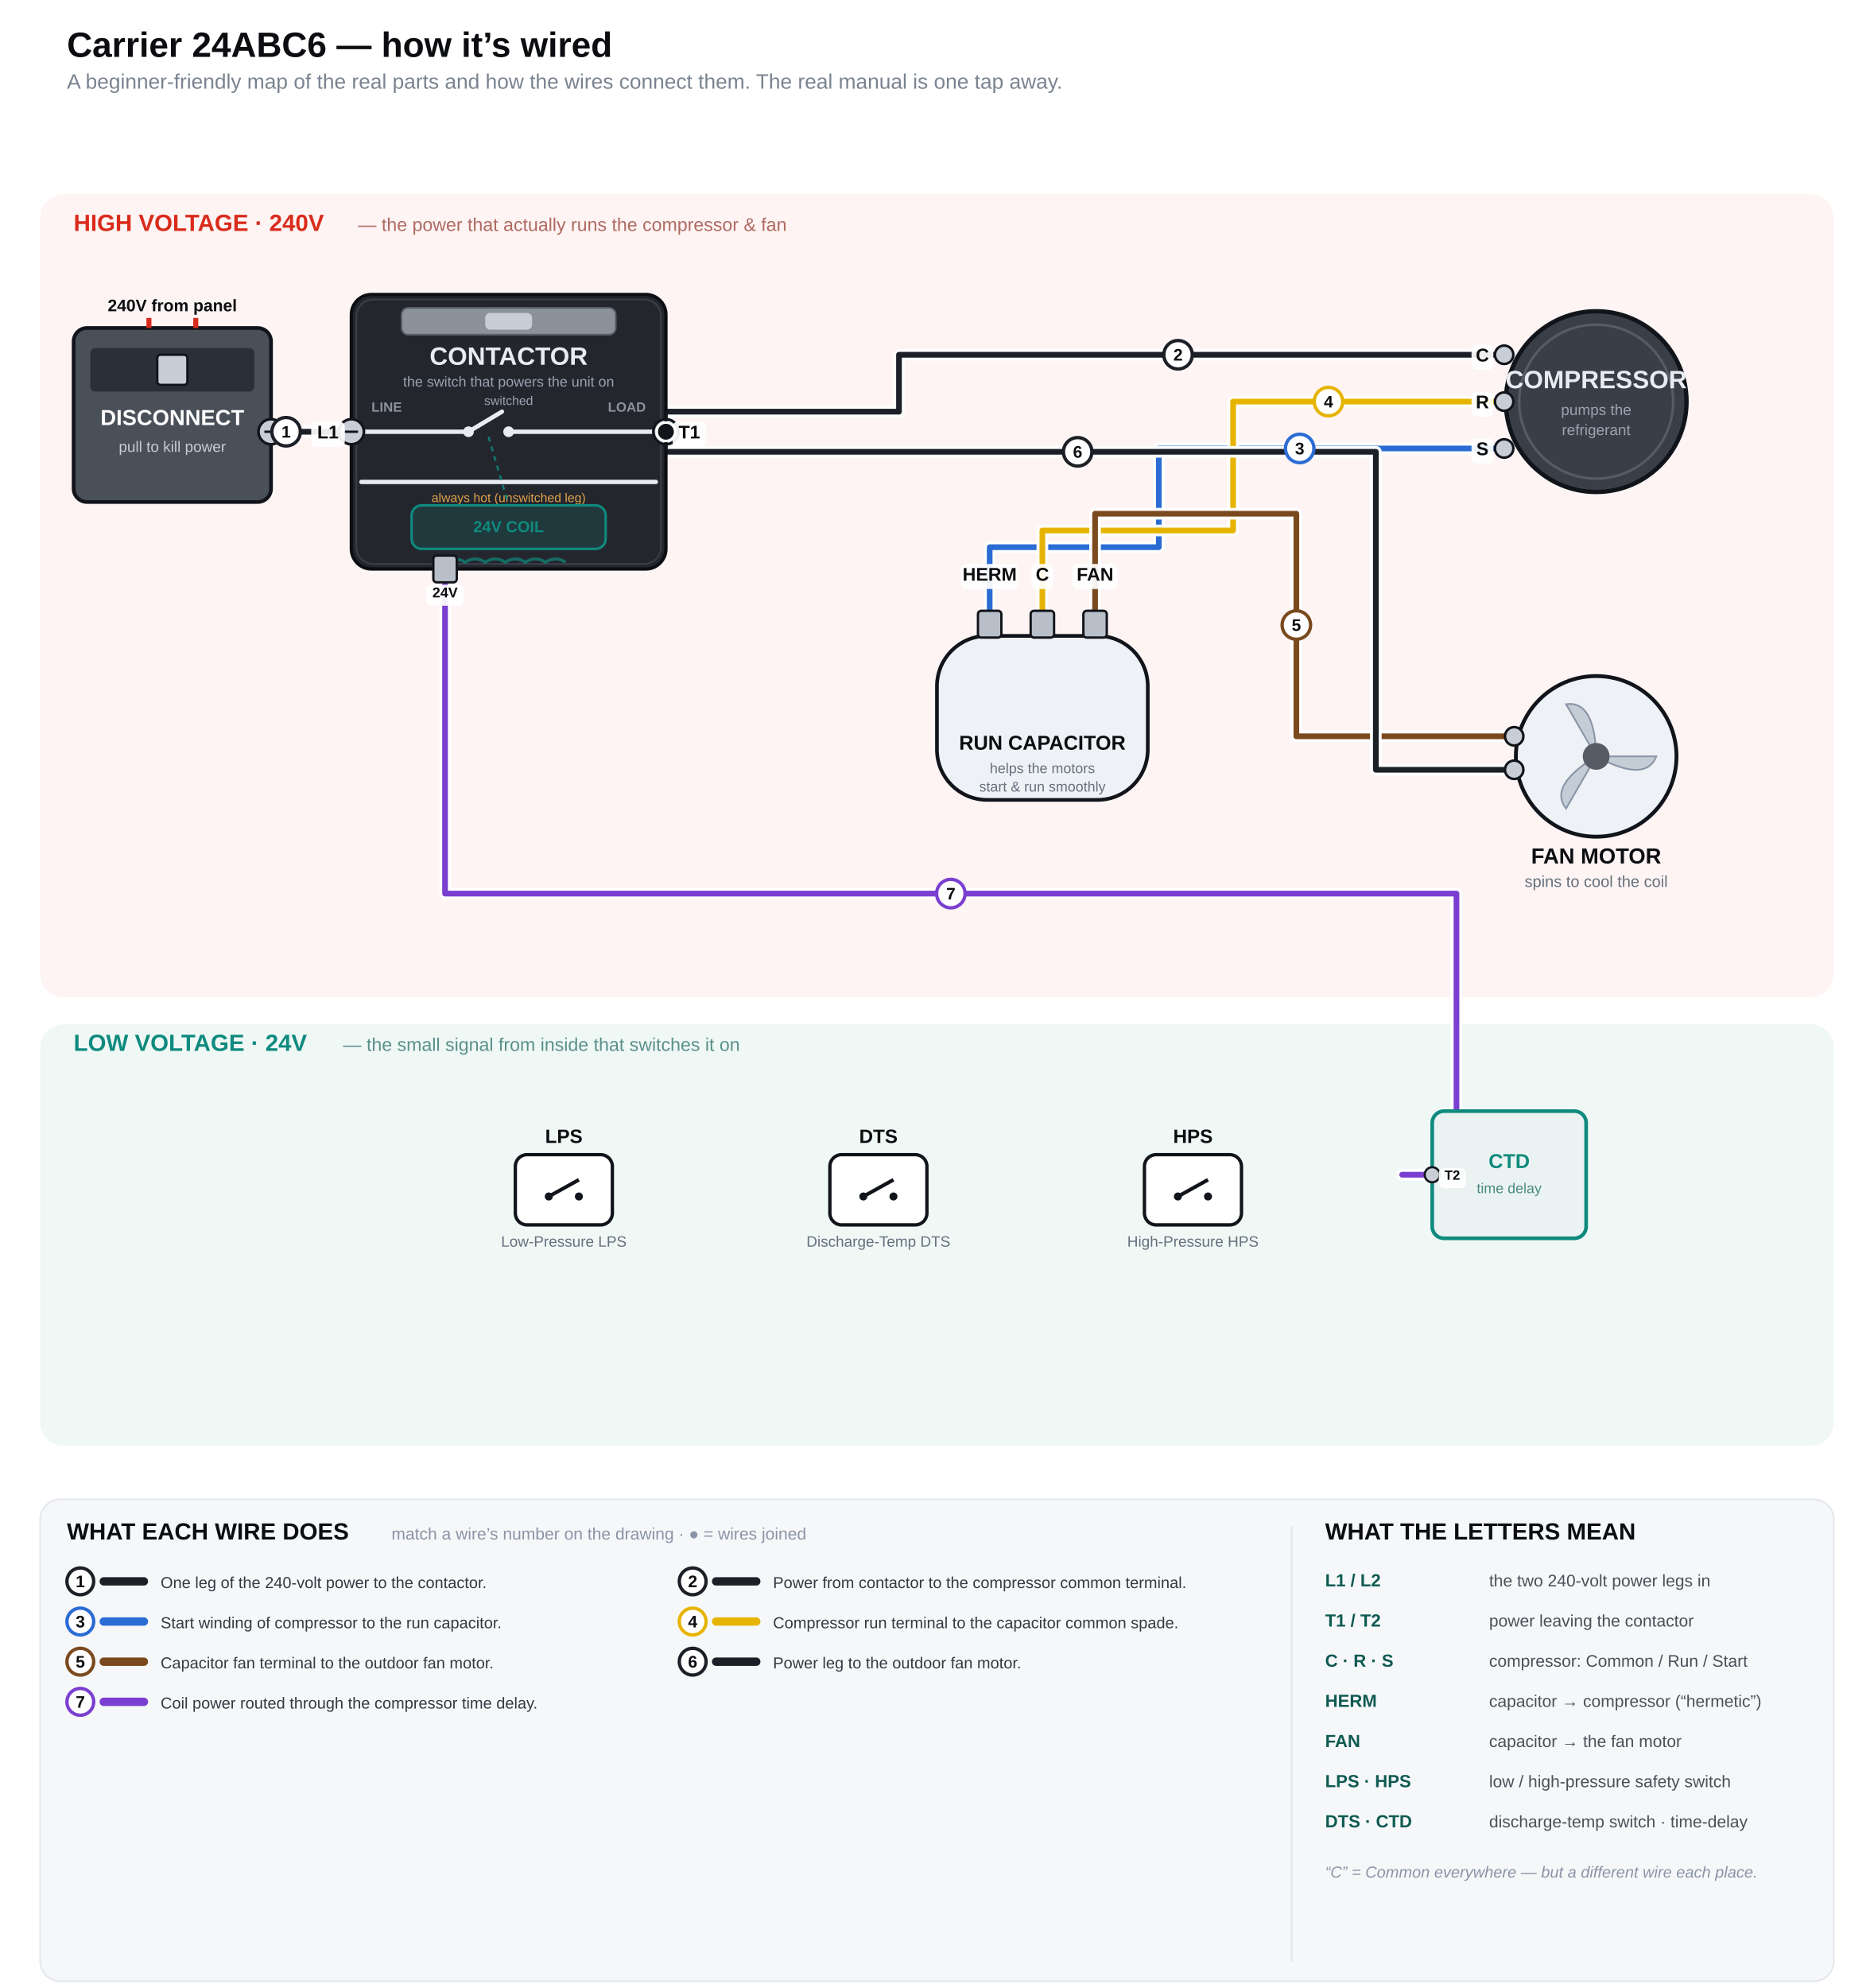
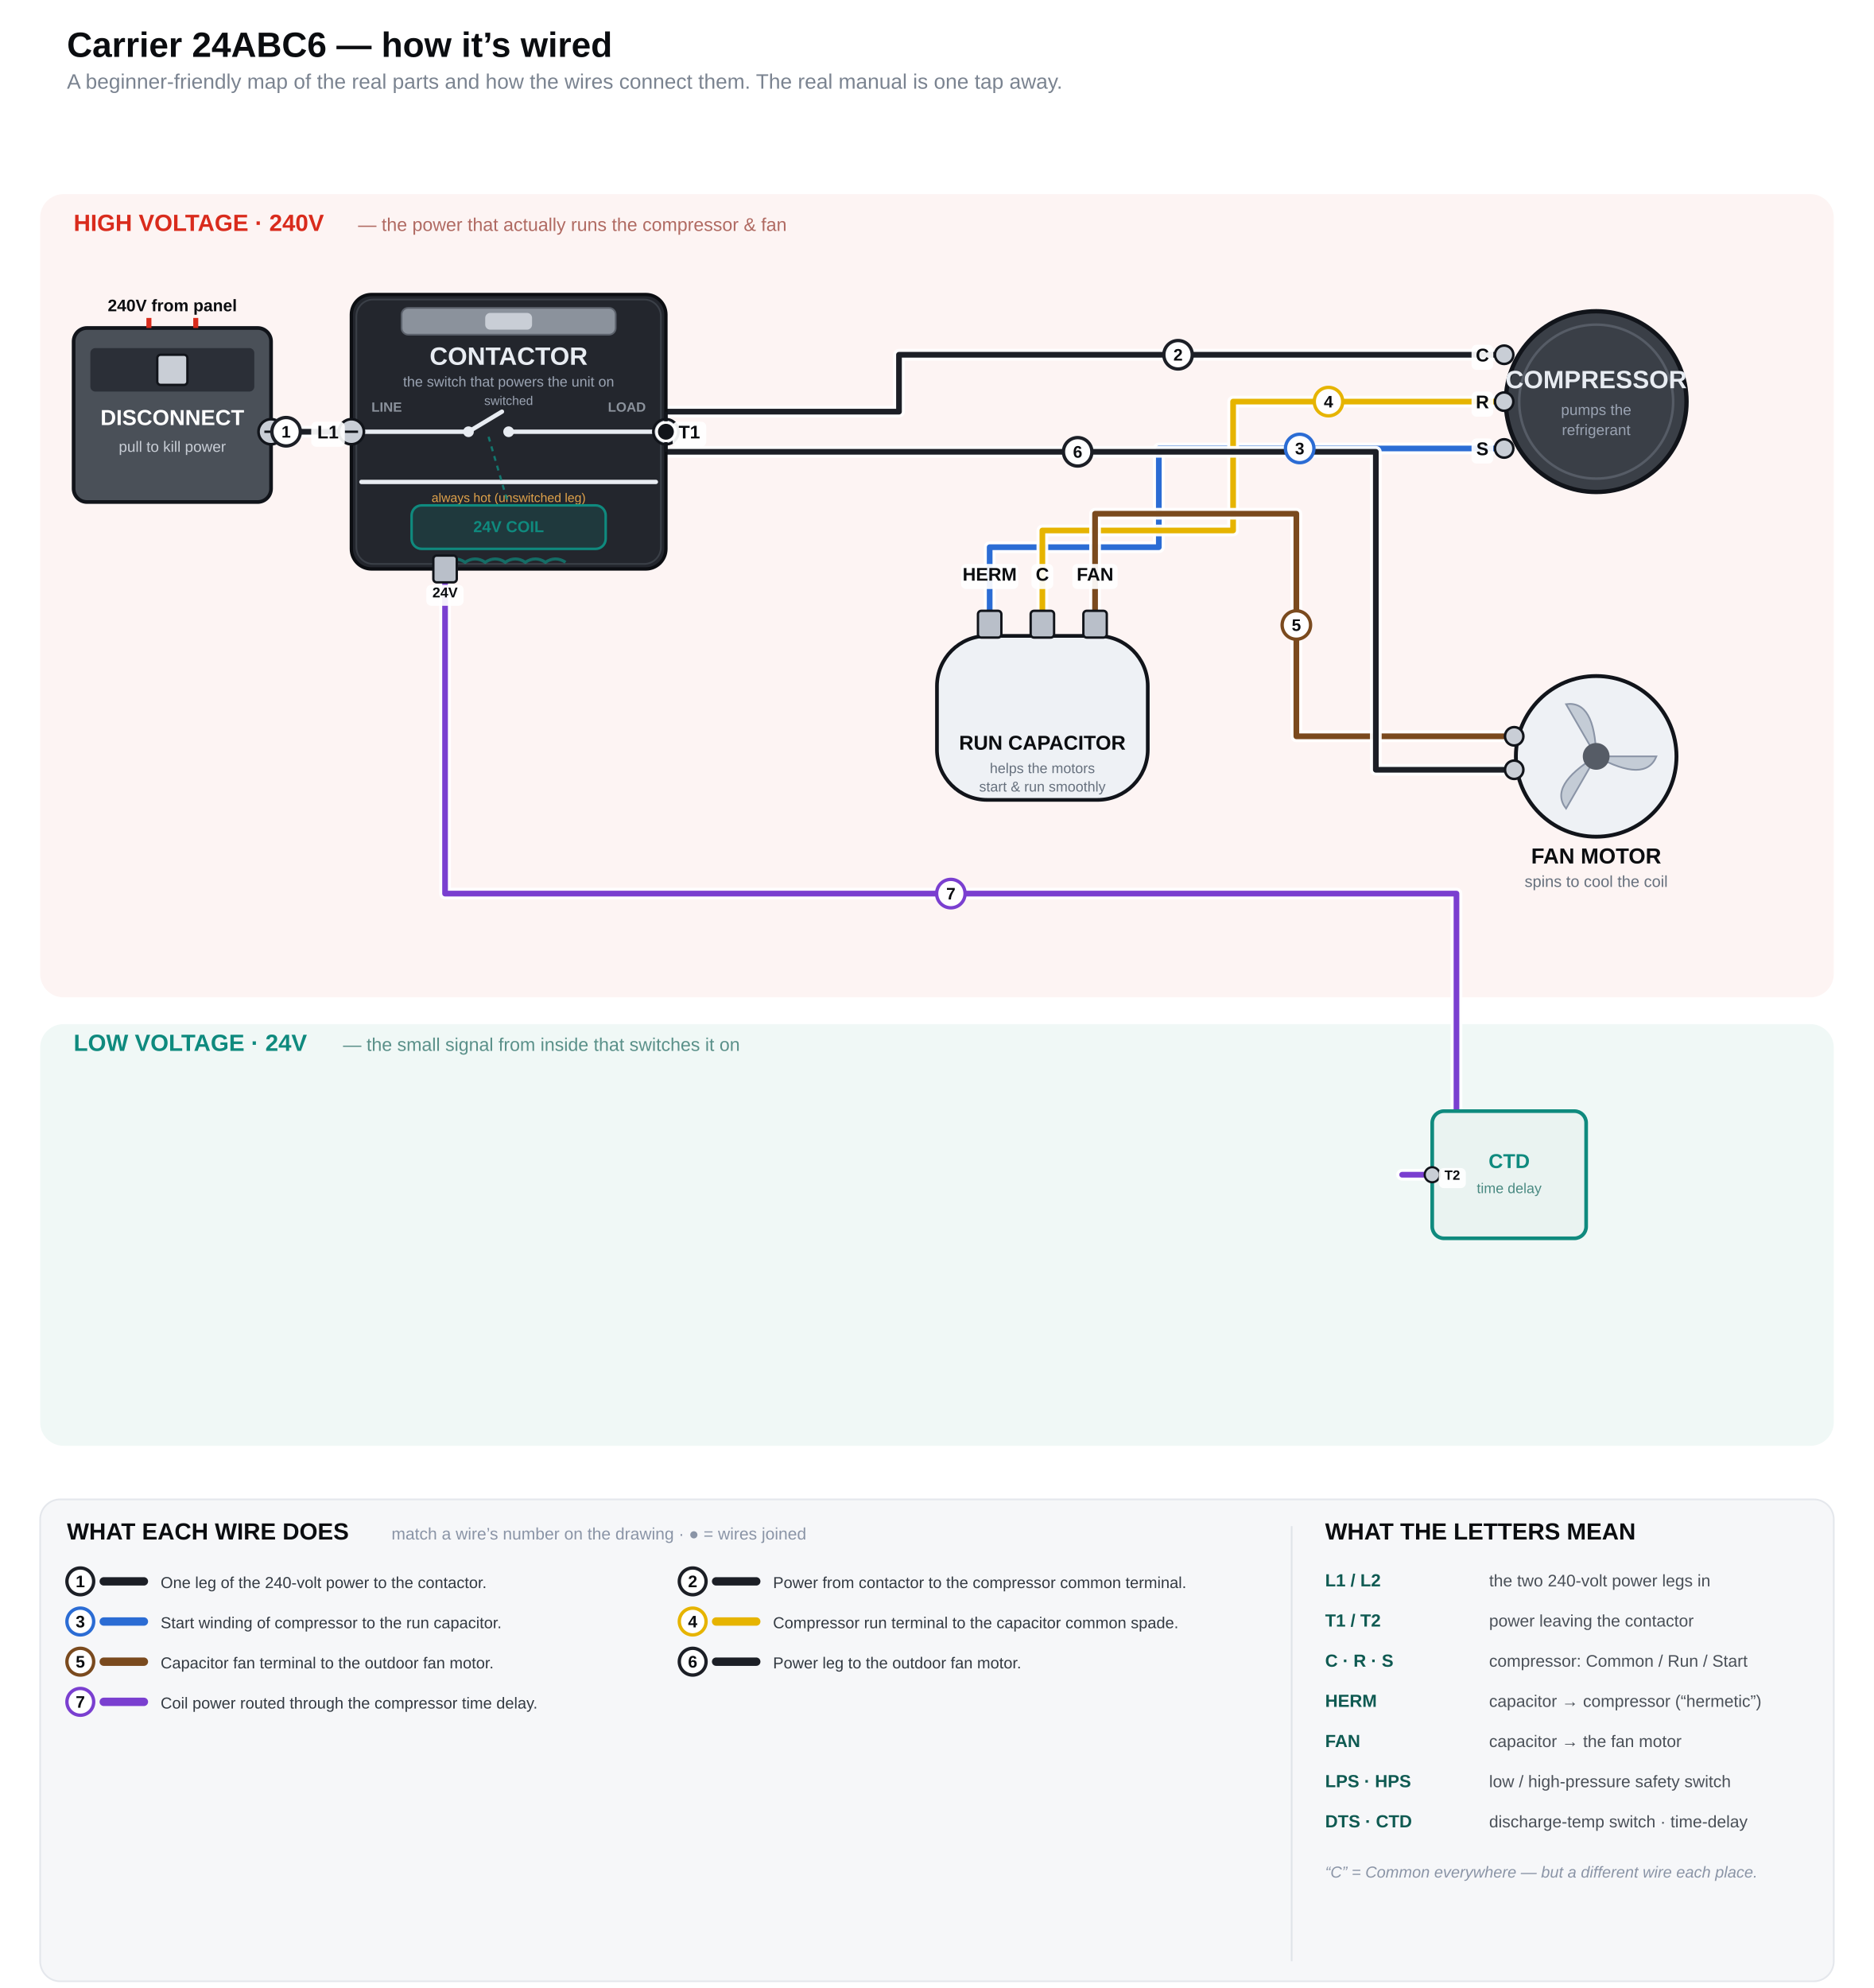
<svg xmlns="http://www.w3.org/2000/svg" width="1120" height="1188" viewBox="0 0 1120 1188" font-family="ui-sans-serif,system-ui,Arial,sans-serif">
  <rect x="0" y="0" width="1120" height="1188" fill="#ffffff" />
  <rect x="24" y="116" width="1072" height="480" rx="14" fill="#fdf4f3" />
  <rect x="24" y="612" width="1072" height="252" rx="14" fill="#f0f8f6" />
  <text x="40" y="34" font-size="21" font-weight="800" fill="#0b0d10">Carrier 24ABC6 — how it’s wired</text>
  <text x="40" y="53" font-size="12.5" fill="#7a8390">A beginner-friendly map of the real parts and how the wires connect them. The real manual is one tap away.</text>
  <text x="44" y="138" font-size="14" font-weight="800" fill="#d92b1c">HIGH VOLTAGE · 240V</text>
  <text x="214" y="138" font-size="11" fill="#b06a62">— the power that actually runs the compressor &amp; fan</text>
  <text x="44" y="628" font-size="14" font-weight="800" fill="#0f8a7e">LOW VOLTAGE · 24V</text>
  <text x="205" y="628" font-size="11" fill="#5a9089">— the small signal from inside that switches it on</text>
  <path d="M 162.0 258.0 L 180.0 258.0 L 150.0 258.0 L 150.0 258.0 L 192.0 258.0 L 210.0 258.0" fill="none" stroke="#ffffff" stroke-width="7" opacity="0.95" stroke-linejoin="round" stroke-linecap="round" />
  <path data-conn="PWR/L1|CONT/11" d="M 162.0 258.0 L 180.0 258.0 L 150.0 258.0 L 150.0 258.0 L 192.0 258.0 L 210.0 258.0" fill="none" stroke="#1c1f26" stroke-width="3.4" stroke-linejoin="round" stroke-linecap="round" />
  <path d="M 398.0 246.0 L 426.0 246.0 L 537.3 246.0 L 537.3 212.0 L 871.0 212.0 L 899.0 212.0" fill="none" stroke="#ffffff" stroke-width="7" opacity="0.95" stroke-linejoin="round" stroke-linecap="round" />
  <path data-conn="CONT/21|COMP/C" d="M 398.0 246.0 L 426.0 246.0 L 537.3 246.0 L 537.3 212.0 L 871.0 212.0 L 899.0 212.0" fill="none" stroke="#1c1f26" stroke-width="3.4" stroke-linejoin="round" stroke-linecap="round" />
  <path d="M 899.0 268.0 L 861.0 268.0 L 692.6 268.0 L 692.6 327.0 L 591.5 327.0 L 591.5 365.0" fill="none" stroke="#ffffff" stroke-width="7" opacity="0.95" stroke-linejoin="round" stroke-linecap="round" />
  <path data-conn="COMP/S|CAP/H" d="M 899.0 268.0 L 861.0 268.0 L 692.6 268.0 L 692.6 327.0 L 591.5 327.0 L 591.5 365.0" fill="none" stroke="#2b6cd4" stroke-width="3.4" stroke-linejoin="round" stroke-linecap="round" />
  <path d="M 899.0 240.0 L 851.0 240.0 L 737.0 240.0 L 737.0 317.0 L 623.0 317.0 L 623.0 365.0" fill="none" stroke="#ffffff" stroke-width="7" opacity="0.95" stroke-linejoin="round" stroke-linecap="round" />
  <path data-conn="COMP/R|CAP/C" d="M 899.0 240.0 L 851.0 240.0 L 737.0 240.0 L 737.0 317.0 L 623.0 317.0 L 623.0 365.0" fill="none" stroke="#e6b400" stroke-width="3.4" stroke-linejoin="round" stroke-linecap="round" />
  <path d="M 654.5 365.0 L 654.5 307.0 L 774.8 307.0 L 774.8 440.0 L 847.0 440.0 L 905.0 440.0" fill="none" stroke="#ffffff" stroke-width="7" opacity="0.95" stroke-linejoin="round" stroke-linecap="round" />
  <path data-conn="CAP/F|OFM/L2" d="M 654.5 365.0 L 654.5 307.0 L 774.8 307.0 L 774.8 440.0 L 847.0 440.0 L 905.0 440.0" fill="none" stroke="#7a4a1e" stroke-width="3.4" stroke-linejoin="round" stroke-linecap="round" />
  <path d="M 905.0 460.0 L 837.0 460.0 L 822.3 460.0 L 822.3 270.0 L 466.0 270.0 L 398.0 270.0" fill="none" stroke="#ffffff" stroke-width="7" opacity="0.95" stroke-linejoin="round" stroke-linecap="round" />
  <path data-conn="OFM/L1|CONT/21" d="M 905.0 460.0 L 837.0 460.0 L 822.3 460.0 L 822.3 270.0 L 466.0 270.0 L 398.0 270.0" fill="none" stroke="#1c1f26" stroke-width="3.4" stroke-linejoin="round" stroke-linecap="round" />
  <path d="M 266.0 340.0 L 266.0 534.0 L 870.5 534.0 L 870.5 702.0 L 838.0 702.0 L 856.0 702.0" fill="none" stroke="#ffffff" stroke-width="7" opacity="0.95" stroke-linejoin="round" stroke-linecap="round" />
  <path data-conn="CONT/A1|CTD/T2" d="M 266.0 340.0 L 266.0 534.0 L 870.5 534.0 L 870.5 702.0 L 838.0 702.0 L 856.0 702.0" fill="none" stroke="#7a3fd0" stroke-width="3.4" stroke-linejoin="round" stroke-linecap="round" />
  <g data-part="PWR">
    <rect x="44.0" y="196.0" width="118" height="104" rx="8" fill="#4a5058" stroke="#11141a" stroke-width="2.2" />
    <rect x="54.0" y="208.0" width="98" height="26" rx="3" fill="#2b2f37" />
    <rect x="94.0" y="212.0" width="18" height="18" rx="2" fill="#c9ced6" stroke="#11141a" stroke-width="1.4" />
    <text x="103.0" y="254.0" text-anchor="middle" font-size="13" font-weight="800" fill="#fff">DISCONNECT</text>
    <text x="103.0" y="270.0" text-anchor="middle" font-size="9" fill="#c9ced6">pull to kill power</text>
    <text x="103.0" y="186.0" text-anchor="middle" font-size="10" font-weight="700" fill="#0b0d10">240V from panel</text>
    <line x1="89.0" y1="196.0" x2="89.0" y2="190.0" stroke="#d92b1c" stroke-width="3" />
    <line x1="117.0" y1="196.0" x2="117.0" y2="190.0" stroke="#d92b1c" stroke-width="3" />
    <circle cx="162.0" cy="258.0" r="7.5" fill="#c9ced6" stroke="#11141a" stroke-width="1.6" />
    <line x1="158.0" y1="258.0" x2="166.0" y2="258.0" stroke="#11141a" stroke-width="1.4" />
  </g>
  <g data-part="CONT">
    <rect x="210.0" y="176.0" width="188" height="164" rx="12" fill="#23262d" stroke="#0c0e12" stroke-width="2" />
    <rect x="213.0" y="179.0" width="182" height="158" rx="10" fill="none" stroke="#3a3f47" stroke-width="1" />
    <rect x="240.0" y="184.0" width="128" height="16" rx="4" fill="#8b929c" stroke="#5b616b" stroke-width="1" />
    <rect x="290.0" y="187.0" width="28" height="10" rx="3" fill="#c9ced6" />
    <text x="304.0" y="218.0" text-anchor="middle" font-size="15" font-weight="800" fill="#e8ecf2">CONTACTOR</text>
    <text x="304.0" y="231.0" text-anchor="middle" font-size="8.5" fill="#9aa3b2">the switch that powers the unit on</text>
    <text x="222.0" y="246.0" font-size="8" font-weight="700" fill="#8b929c">LINE</text>
    <text x="386.0" y="246.0" text-anchor="end" font-size="8" font-weight="700" fill="#8b929c">LOAD</text>
    <line x1="216.0" y1="258.0" x2="280.0" y2="258.0" stroke="#e8ecf2" stroke-width="2.6" stroke-linecap="round" />
    <circle cx="280.0" cy="258.0" r="3.2" fill="#e8ecf2" />
    <line x1="280.0" y1="258.0" x2="300.0" y2="246.0" stroke="#e8ecf2" stroke-width="2.6" stroke-linecap="round" />
    <circle cx="304.0" cy="258.0" r="3.2" fill="#e8ecf2" />
    <line x1="304.0" y1="258.0" x2="392.0" y2="258.0" stroke="#e8ecf2" stroke-width="2.6" stroke-linecap="round" />
    <text x="304.0" y="242.0" text-anchor="middle" font-size="7.5" fill="#9aa3b2">switched</text>
    <line x1="216.0" y1="288.0" x2="392.0" y2="288.0" stroke="#e8ecf2" stroke-width="2.6" stroke-linecap="round" />
    <text x="304.0" y="300.0" text-anchor="middle" font-size="7.5" fill="#e0a24a">always hot (unswitched leg)</text>
    <rect x="246.0" y="302.0" width="116" height="26" rx="6" fill="#0f8a7e" fill-opacity="0.20" stroke="#0f8a7e" stroke-width="1.5" />
    <text x="304.0" y="318.0" text-anchor="middle" font-size="9.5" font-weight="800" fill="#0f8a7e">24V COIL</text>
    <path d="M 266.0 336.0 Q 272.0 332.0 278.0 336.0 Q 284.0 332.0 290.0 336.0 Q 296.0 332.0 302.0 336.0 Q 308.0 332.0 314.0 336.0 Q 320.0 332.0 326.0 336.0 Q 332.0 332.0 338.0 336.0" fill="none" stroke="#0f8a7e" stroke-width="1.8" opacity="0.7" />
    <line x1="292.0" y1="261.0" x2="304.0" y2="302.0" stroke="#0f8a7e" stroke-width="1.3" stroke-dasharray="3 3" opacity="0.8" />
    <circle cx="210.0" cy="258.0" r="7.5" fill="#c9ced6" stroke="#11141a" stroke-width="1.6" />
    <line x1="206.0" y1="258.0" x2="214.0" y2="258.0" stroke="#11141a" stroke-width="1.4" />
    <rect x="186.0" y="252.0" width="20.1" height="15.0" rx="3" fill="#ffffff" opacity="0.92" />
    <text x="196.0" y="262.0" text-anchor="middle" font-size="11" font-weight="700" fill="#0b0d10">L1</text>
    <circle cx="398.0" cy="258.0" r="7.5" fill="#c9ced6" stroke="#11141a" stroke-width="1.6" />
    <line x1="394.0" y1="258.0" x2="402.0" y2="258.0" stroke="#11141a" stroke-width="1.4" />
    <rect x="402.0" y="252.0" width="20.1" height="15.0" rx="3" fill="#ffffff" opacity="0.92" />
    <text x="412.0" y="262.0" text-anchor="middle" font-size="11" font-weight="700" fill="#0b0d10">T1</text>
    <rect x="259.0" y="332.0" width="14" height="16" rx="2" fill="#b9bfc9" stroke="#11141a" stroke-width="1.4" />
    <rect x="254.8" y="349.5" width="22.3" height="12.5" rx="3" fill="#ffffff" opacity="0.92" />
    <text x="266.0" y="357.0" text-anchor="middle" font-size="8.5" font-weight="700" fill="#0b0d10">24V</text>
  </g>
  <g data-part="COMP">
    <circle cx="954.0" cy="240.0" r="54" fill="#3a3f47" stroke="#11141a" stroke-width="2.6" />
    <circle cx="954.0" cy="240.0" r="46" fill="none" stroke="#565c66" stroke-width="1.5" />
    <text x="954.0" y="232.0" text-anchor="middle" font-size="15" font-weight="800" fill="#e8ecf2">COMPRESSOR</text>
    <text x="954.0" y="248.0" text-anchor="middle" font-size="9" fill="#9aa3b2">pumps the</text>
    <text x="954.0" y="260.0" text-anchor="middle" font-size="9" fill="#9aa3b2">refrigerant</text>
    <circle cx="899.0" cy="212.0" r="5.5" fill="#c9ced6" stroke="#11141a" stroke-width="1.5" />
    <rect x="879.5" y="206.0" width="13.0" height="15.0" rx="3" fill="#ffffff" opacity="0.92" />
    <text x="886.0" y="216.0" text-anchor="middle" font-size="11" font-weight="700" fill="#0b0d10">C</text>
    <circle cx="899.0" cy="240.0" r="5.5" fill="#c9ced6" stroke="#11141a" stroke-width="1.5" />
    <rect x="879.5" y="234.0" width="13.0" height="15.0" rx="3" fill="#ffffff" opacity="0.92" />
    <text x="886.0" y="244.0" text-anchor="middle" font-size="11" font-weight="700" fill="#0b0d10">R</text>
    <circle cx="899.0" cy="268.0" r="5.5" fill="#c9ced6" stroke="#11141a" stroke-width="1.5" />
    <rect x="879.5" y="262.0" width="13.0" height="15.0" rx="3" fill="#ffffff" opacity="0.92" />
    <text x="886.0" y="272.0" text-anchor="middle" font-size="11" font-weight="700" fill="#0b0d10">S</text>
  </g>
  <g data-part="CAP">
    <rect x="560.0" y="380.0" width="126" height="98" rx="30" fill="#eef1f5" stroke="#11141a" stroke-width="2.2" />
    <text x="623.0" y="448.0" text-anchor="middle" font-size="12" font-weight="800" fill="#0b0d10">RUN CAPACITOR</text>
    <text x="623.0" y="462.0" text-anchor="middle" font-size="8.5" fill="#66707d">helps the motors</text>
    <text x="623.0" y="473.0" text-anchor="middle" font-size="8.5" fill="#66707d">start &amp; run smoothly</text>
    <rect x="584.5" y="365.0" width="14" height="16" rx="2" fill="#b9bfc9" stroke="#11141a" stroke-width="1.4" />
    <rect x="574.4" y="337.0" width="34.2" height="15.0" rx="3" fill="#ffffff" opacity="0.92" />
    <text x="591.5" y="347.0" text-anchor="middle" font-size="11" font-weight="700" fill="#0b0d10">HERM</text>
    <rect x="616.0" y="365.0" width="14" height="16" rx="2" fill="#b9bfc9" stroke="#11141a" stroke-width="1.4" />
    <rect x="616.5" y="337.0" width="13.0" height="15.0" rx="3" fill="#ffffff" opacity="0.92" />
    <text x="623.0" y="347.0" text-anchor="middle" font-size="11" font-weight="700" fill="#0b0d10">C</text>
    <rect x="647.5" y="365.0" width="14" height="16" rx="2" fill="#b9bfc9" stroke="#11141a" stroke-width="1.4" />
    <rect x="640.9" y="337.0" width="27.1" height="15.0" rx="3" fill="#ffffff" opacity="0.92" />
    <text x="654.5" y="347.0" text-anchor="middle" font-size="11" font-weight="700" fill="#0b0d10">FAN</text>
  </g>
  <g data-part="OFM">
    <circle cx="954.0" cy="452.0" r="48" fill="#eef1f5" stroke="#11141a" stroke-width="2.3" />
    <path d="M 954.0 452.0 Q 983.5 468.1 990.0 452.0 Z" fill="#c4ccd6" stroke="#8a94a6" stroke-width="1" />
    <path d="M 954.0 452.0 Q 925.3 469.5 936.0 483.2 Z" fill="#c4ccd6" stroke="#8a94a6" stroke-width="1" />
    <path d="M 954.0 452.0 Q 953.2 418.4 936.0 420.8 Z" fill="#c4ccd6" stroke="#8a94a6" stroke-width="1" />
    <circle cx="954.0" cy="452.0" r="8" fill="#565c66" />
    <text x="954.0" y="516.0" text-anchor="middle" font-size="13" font-weight="800" fill="#0b0d10">FAN MOTOR</text>
    <text x="954.0" y="530.0" text-anchor="middle" font-size="9.5" fill="#66707d">spins to cool the coil</text>
    <circle cx="905.0" cy="440.0" r="5.5" fill="#c9ced6" stroke="#11141a" stroke-width="1.5" />
    <circle cx="905.0" cy="460.0" r="5.5" fill="#c9ced6" stroke="#11141a" stroke-width="1.5" />
  </g>
  <g data-part="CTD">
    <rect x="856.0" y="664.0" width="92" height="76" rx="7" fill="#eaf3f1" stroke="#0f8a7e" stroke-width="2.2" />
    <text x="902.0" y="698.0" text-anchor="middle" font-size="12" font-weight="800" fill="#0f8a7e">CTD</text>
    <text x="902.0" y="713.0" text-anchor="middle" font-size="8.5" fill="#4a8a82">time delay</text>
    <circle cx="856.0" cy="702.0" r="4.5" fill="#c9ced6" stroke="#11141a" stroke-width="1.3" />
    <rect x="859.9" y="698.0" width="16.2" height="12.0" rx="3" fill="#ffffff" opacity="0.92" />
    <text x="868.0" y="705.0" text-anchor="middle" font-size="8" font-weight="700" fill="#0b0d10">T2</text>
  </g>
-   <g data-part="LPS">
-     <rect x="308.0" y="690.0" width="58" height="42" rx="7" fill="#fff" stroke="#11141a" stroke-width="2" />
-     <circle cx="328.0" cy="715.0" r="2.4" fill="#11141a" />
-     <line x1="328.0" y1="715.0" x2="346.0" y2="705.0" stroke="#11141a" stroke-width="2.2" />
-     <circle cx="346.0" cy="715.0" r="2.4" fill="#11141a" />
-     <text x="337.0" y="683.0" text-anchor="middle" font-size="11.5" font-weight="800" fill="#0b0d10">LPS</text>
-     <text x="337.0" y="745.0" text-anchor="middle" font-size="9" fill="#66707d">Low-Pressure LPS</text>
-   </g>
-   <g data-part="DTS">
-     <rect x="496.0" y="690.0" width="58" height="42" rx="7" fill="#fff" stroke="#11141a" stroke-width="2" />
-     <circle cx="516.0" cy="715.0" r="2.4" fill="#11141a" />
-     <line x1="516.0" y1="715.0" x2="534.0" y2="705.0" stroke="#11141a" stroke-width="2.2" />
-     <circle cx="534.0" cy="715.0" r="2.4" fill="#11141a" />
-     <text x="525.0" y="683.0" text-anchor="middle" font-size="11.5" font-weight="800" fill="#0b0d10">DTS</text>
-     <text x="525.0" y="745.0" text-anchor="middle" font-size="9" fill="#66707d">Discharge-Temp DTS</text>
-   </g>
-   <g data-part="HPS">
-     <rect x="684.0" y="690.0" width="58" height="42" rx="7" fill="#fff" stroke="#11141a" stroke-width="2" />
-     <circle cx="704.0" cy="715.0" r="2.4" fill="#11141a" />
-     <line x1="704.0" y1="715.0" x2="722.0" y2="705.0" stroke="#11141a" stroke-width="2.2" />
-     <circle cx="722.0" cy="715.0" r="2.4" fill="#11141a" />
-     <text x="713.0" y="683.0" text-anchor="middle" font-size="11.5" font-weight="800" fill="#0b0d10">HPS</text>
-     <text x="713.0" y="745.0" text-anchor="middle" font-size="9" fill="#66707d">High-Pressure HPS</text>
-   </g>
  <line x1="398.0" y1="246.0" x2="398.0" y2="270.0" stroke="#11141a" stroke-width="2" />
  <circle cx="398.0" cy="258.0" r="5.5" fill="#11141a" stroke="#ffffff" stroke-width="1.5" />
  <circle cx="171.0" cy="258.0" r="8.5" fill="#ffffff" stroke="#1c1f26" stroke-width="2" />
  <text x="171.0" y="261.5" text-anchor="middle" font-size="10" font-weight="800" fill="#0b0d10">1</text>
  <circle cx="704.1" cy="212.0" r="8.5" fill="#ffffff" stroke="#1c1f26" stroke-width="2" />
  <text x="704.1" y="215.5" text-anchor="middle" font-size="10" font-weight="800" fill="#0b0d10">2</text>
  <circle cx="776.8" cy="268.0" r="8.5" fill="#ffffff" stroke="#2b6cd4" stroke-width="2" />
  <text x="776.8" y="271.5" text-anchor="middle" font-size="10" font-weight="800" fill="#0b0d10">3</text>
  <circle cx="794.0" cy="240.0" r="8.5" fill="#ffffff" stroke="#e6b400" stroke-width="2" />
  <text x="794.0" y="243.5" text-anchor="middle" font-size="10" font-weight="800" fill="#0b0d10">4</text>
  <circle cx="774.8" cy="373.5" r="8.5" fill="#ffffff" stroke="#7a4a1e" stroke-width="2" />
  <text x="774.8" y="377.0" text-anchor="middle" font-size="10" font-weight="800" fill="#0b0d10">5</text>
  <circle cx="644.1" cy="270.0" r="8.5" fill="#ffffff" stroke="#1c1f26" stroke-width="2" />
  <text x="644.1" y="273.5" text-anchor="middle" font-size="10" font-weight="800" fill="#0b0d10">6</text>
  <circle cx="568.3" cy="534.0" r="8.5" fill="#ffffff" stroke="#7a3fd0" stroke-width="2" />
  <text x="568.3" y="537.5" text-anchor="middle" font-size="10" font-weight="800" fill="#0b0d10">7</text>
  <rect x="24" y="896.0" width="1072" height="288" rx="12" fill="#f6f7f9" stroke="#e4e7ec" stroke-width="1" />
  <line x1="772" y1="912.0" x2="772" y2="1172.0" stroke="#e0e4e9" stroke-width="1" />
  <text x="40" y="920.0" font-size="14" font-weight="800" fill="#0b0d10">WHAT EACH WIRE DOES</text>
  <text x="234" y="920.0" font-size="10" fill="#8a94a6">match a wire’s number on the drawing · ● = wires joined</text>
  <circle cx="48.0" cy="945.0" r="8" fill="#ffffff" stroke="#1c1f26" stroke-width="2" />
  <text x="48.0" y="948.5" text-anchor="middle" font-size="10" font-weight="800" fill="#0b0d10">1</text>
  <line x1="62.0" y1="945.0" x2="86.0" y2="945.0" stroke="#1c1f26" stroke-width="5" stroke-linecap="round" />
  <text x="96.0" y="949.0" font-size="9.5" fill="#333a42">One leg of the 240-volt power to the contactor.</text>
  <circle cx="414.0" cy="945.0" r="8" fill="#ffffff" stroke="#1c1f26" stroke-width="2" />
  <text x="414.0" y="948.5" text-anchor="middle" font-size="10" font-weight="800" fill="#0b0d10">2</text>
  <line x1="428.0" y1="945.0" x2="452.0" y2="945.0" stroke="#1c1f26" stroke-width="5" stroke-linecap="round" />
  <text x="462.0" y="949.0" font-size="9.5" fill="#333a42">Power from contactor to the compressor common terminal.</text>
  <circle cx="48.0" cy="969.0" r="8" fill="#ffffff" stroke="#2b6cd4" stroke-width="2" />
  <text x="48.0" y="972.5" text-anchor="middle" font-size="10" font-weight="800" fill="#0b0d10">3</text>
  <line x1="62.0" y1="969.0" x2="86.0" y2="969.0" stroke="#2b6cd4" stroke-width="5" stroke-linecap="round" />
  <text x="96.0" y="973.0" font-size="9.5" fill="#333a42">Start winding of compressor to the run capacitor.</text>
  <circle cx="414.0" cy="969.0" r="8" fill="#ffffff" stroke="#e6b400" stroke-width="2" />
  <text x="414.0" y="972.5" text-anchor="middle" font-size="10" font-weight="800" fill="#0b0d10">4</text>
  <line x1="428.0" y1="969.0" x2="452.0" y2="969.0" stroke="#e6b400" stroke-width="5" stroke-linecap="round" />
  <text x="462.0" y="973.0" font-size="9.5" fill="#333a42">Compressor run terminal to the capacitor common spade.</text>
  <circle cx="48.0" cy="993.0" r="8" fill="#ffffff" stroke="#7a4a1e" stroke-width="2" />
  <text x="48.0" y="996.5" text-anchor="middle" font-size="10" font-weight="800" fill="#0b0d10">5</text>
  <line x1="62.0" y1="993.0" x2="86.0" y2="993.0" stroke="#7a4a1e" stroke-width="5" stroke-linecap="round" />
  <text x="96.0" y="997.0" font-size="9.5" fill="#333a42">Capacitor fan terminal to the outdoor fan motor.</text>
  <circle cx="414.0" cy="993.0" r="8" fill="#ffffff" stroke="#1c1f26" stroke-width="2" />
  <text x="414.0" y="996.5" text-anchor="middle" font-size="10" font-weight="800" fill="#0b0d10">6</text>
  <line x1="428.0" y1="993.0" x2="452.0" y2="993.0" stroke="#1c1f26" stroke-width="5" stroke-linecap="round" />
  <text x="462.0" y="997.0" font-size="9.5" fill="#333a42">Power leg to the outdoor fan motor.</text>
  <circle cx="48.0" cy="1017.0" r="8" fill="#ffffff" stroke="#7a3fd0" stroke-width="2" />
  <text x="48.0" y="1020.5" text-anchor="middle" font-size="10" font-weight="800" fill="#0b0d10">7</text>
  <line x1="62.0" y1="1017.0" x2="86.0" y2="1017.0" stroke="#7a3fd0" stroke-width="5" stroke-linecap="round" />
  <text x="96.0" y="1021.0" font-size="9.5" fill="#333a42">Coil power routed through the compressor time delay.</text>
  <text x="792" y="920.0" font-size="14" font-weight="800" fill="#0b0d10">WHAT THE LETTERS MEAN</text>
  <text x="792" y="948.0" font-size="10.5" font-weight="800" fill="#0f5a52">L1 / L2</text>
  <text x="890" y="948.0" font-size="10" fill="#4a5058">the two 240-volt power legs in</text>
  <text x="792" y="972.0" font-size="10.5" font-weight="800" fill="#0f5a52">T1 / T2</text>
  <text x="890" y="972.0" font-size="10" fill="#4a5058">power leaving the contactor</text>
  <text x="792" y="996.0" font-size="10.5" font-weight="800" fill="#0f5a52">C · R · S</text>
  <text x="890" y="996.0" font-size="10" fill="#4a5058">compressor: Common / Run / Start</text>
  <text x="792" y="1020.0" font-size="10.5" font-weight="800" fill="#0f5a52">HERM</text>
  <text x="890" y="1020.0" font-size="10" fill="#4a5058">capacitor → compressor (“hermetic”)</text>
  <text x="792" y="1044.0" font-size="10.5" font-weight="800" fill="#0f5a52">FAN</text>
  <text x="890" y="1044.0" font-size="10" fill="#4a5058">capacitor → the fan motor</text>
  <text x="792" y="1068.0" font-size="10.5" font-weight="800" fill="#0f5a52">LPS · HPS</text>
  <text x="890" y="1068.0" font-size="10" fill="#4a5058">low / high-pressure safety switch</text>
  <text x="792" y="1092.0" font-size="10.5" font-weight="800" fill="#0f5a52">DTS · CTD</text>
  <text x="890" y="1092.0" font-size="10" fill="#4a5058">discharge-temp switch · time-delay</text>
  <text x="792" y="1122.0" font-size="9.5" font-style="italic" fill="#8a94a6">“C” = Common everywhere — but a different wire each place.</text>
</svg>
